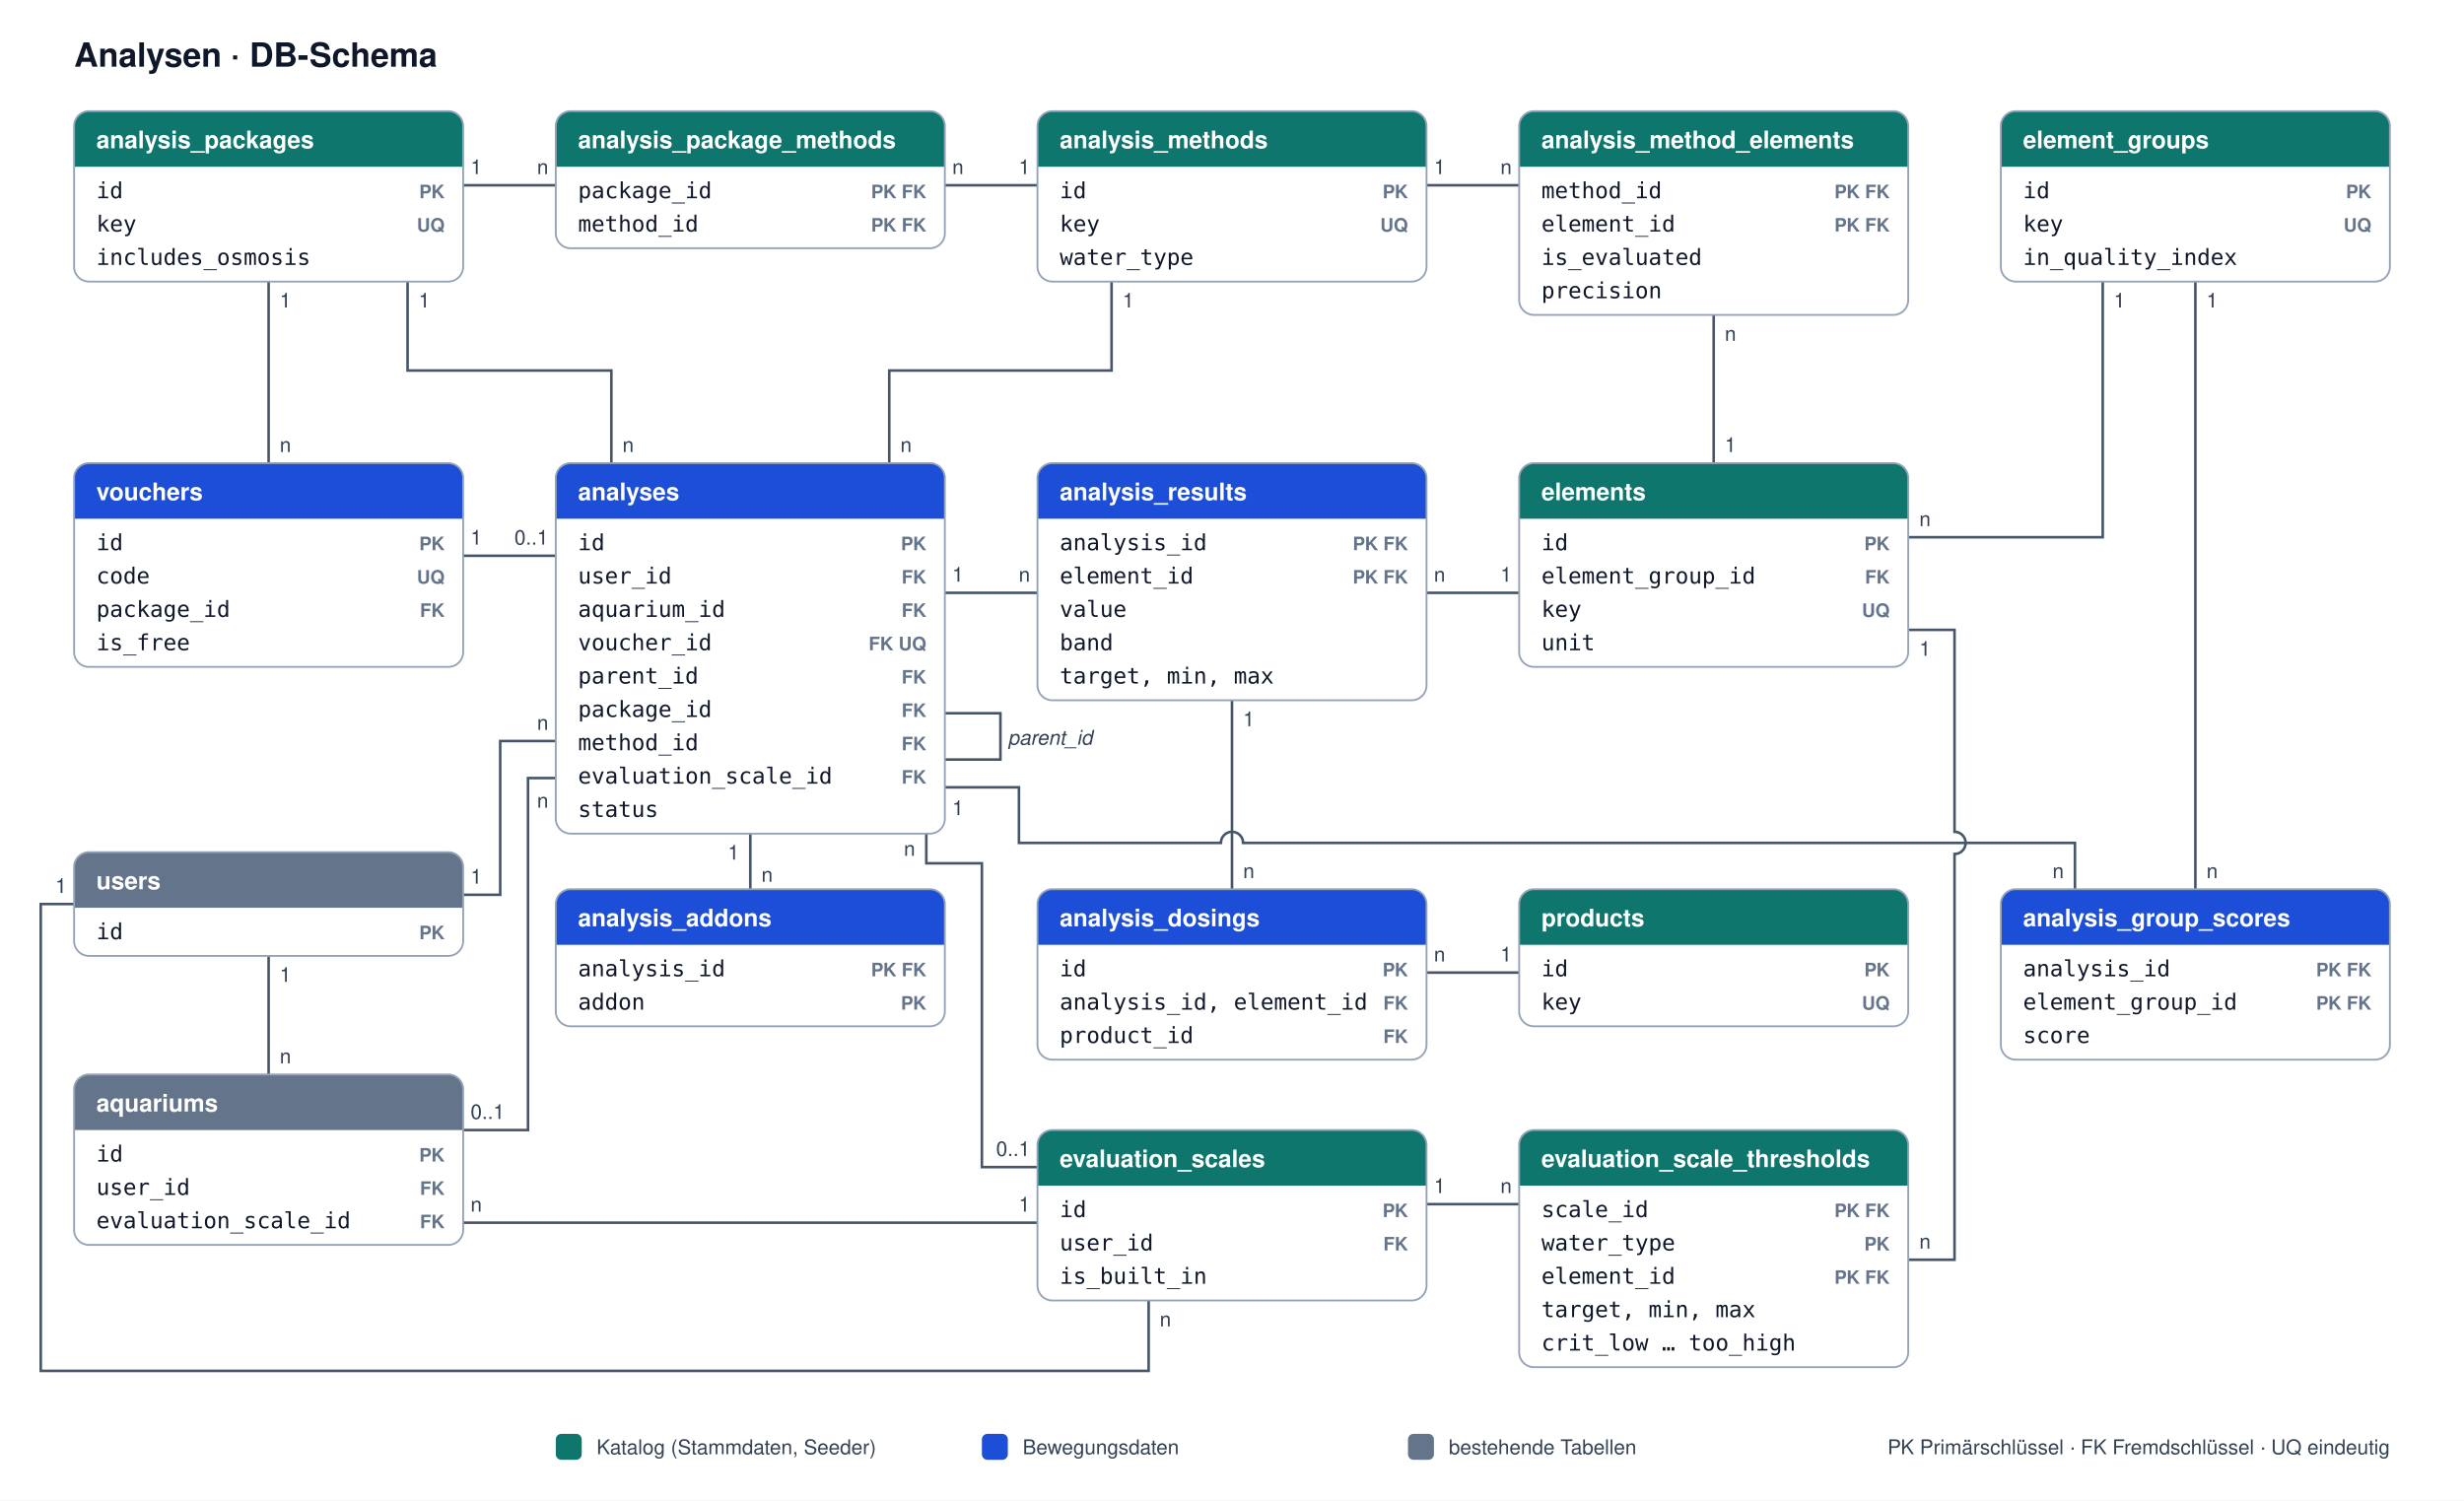
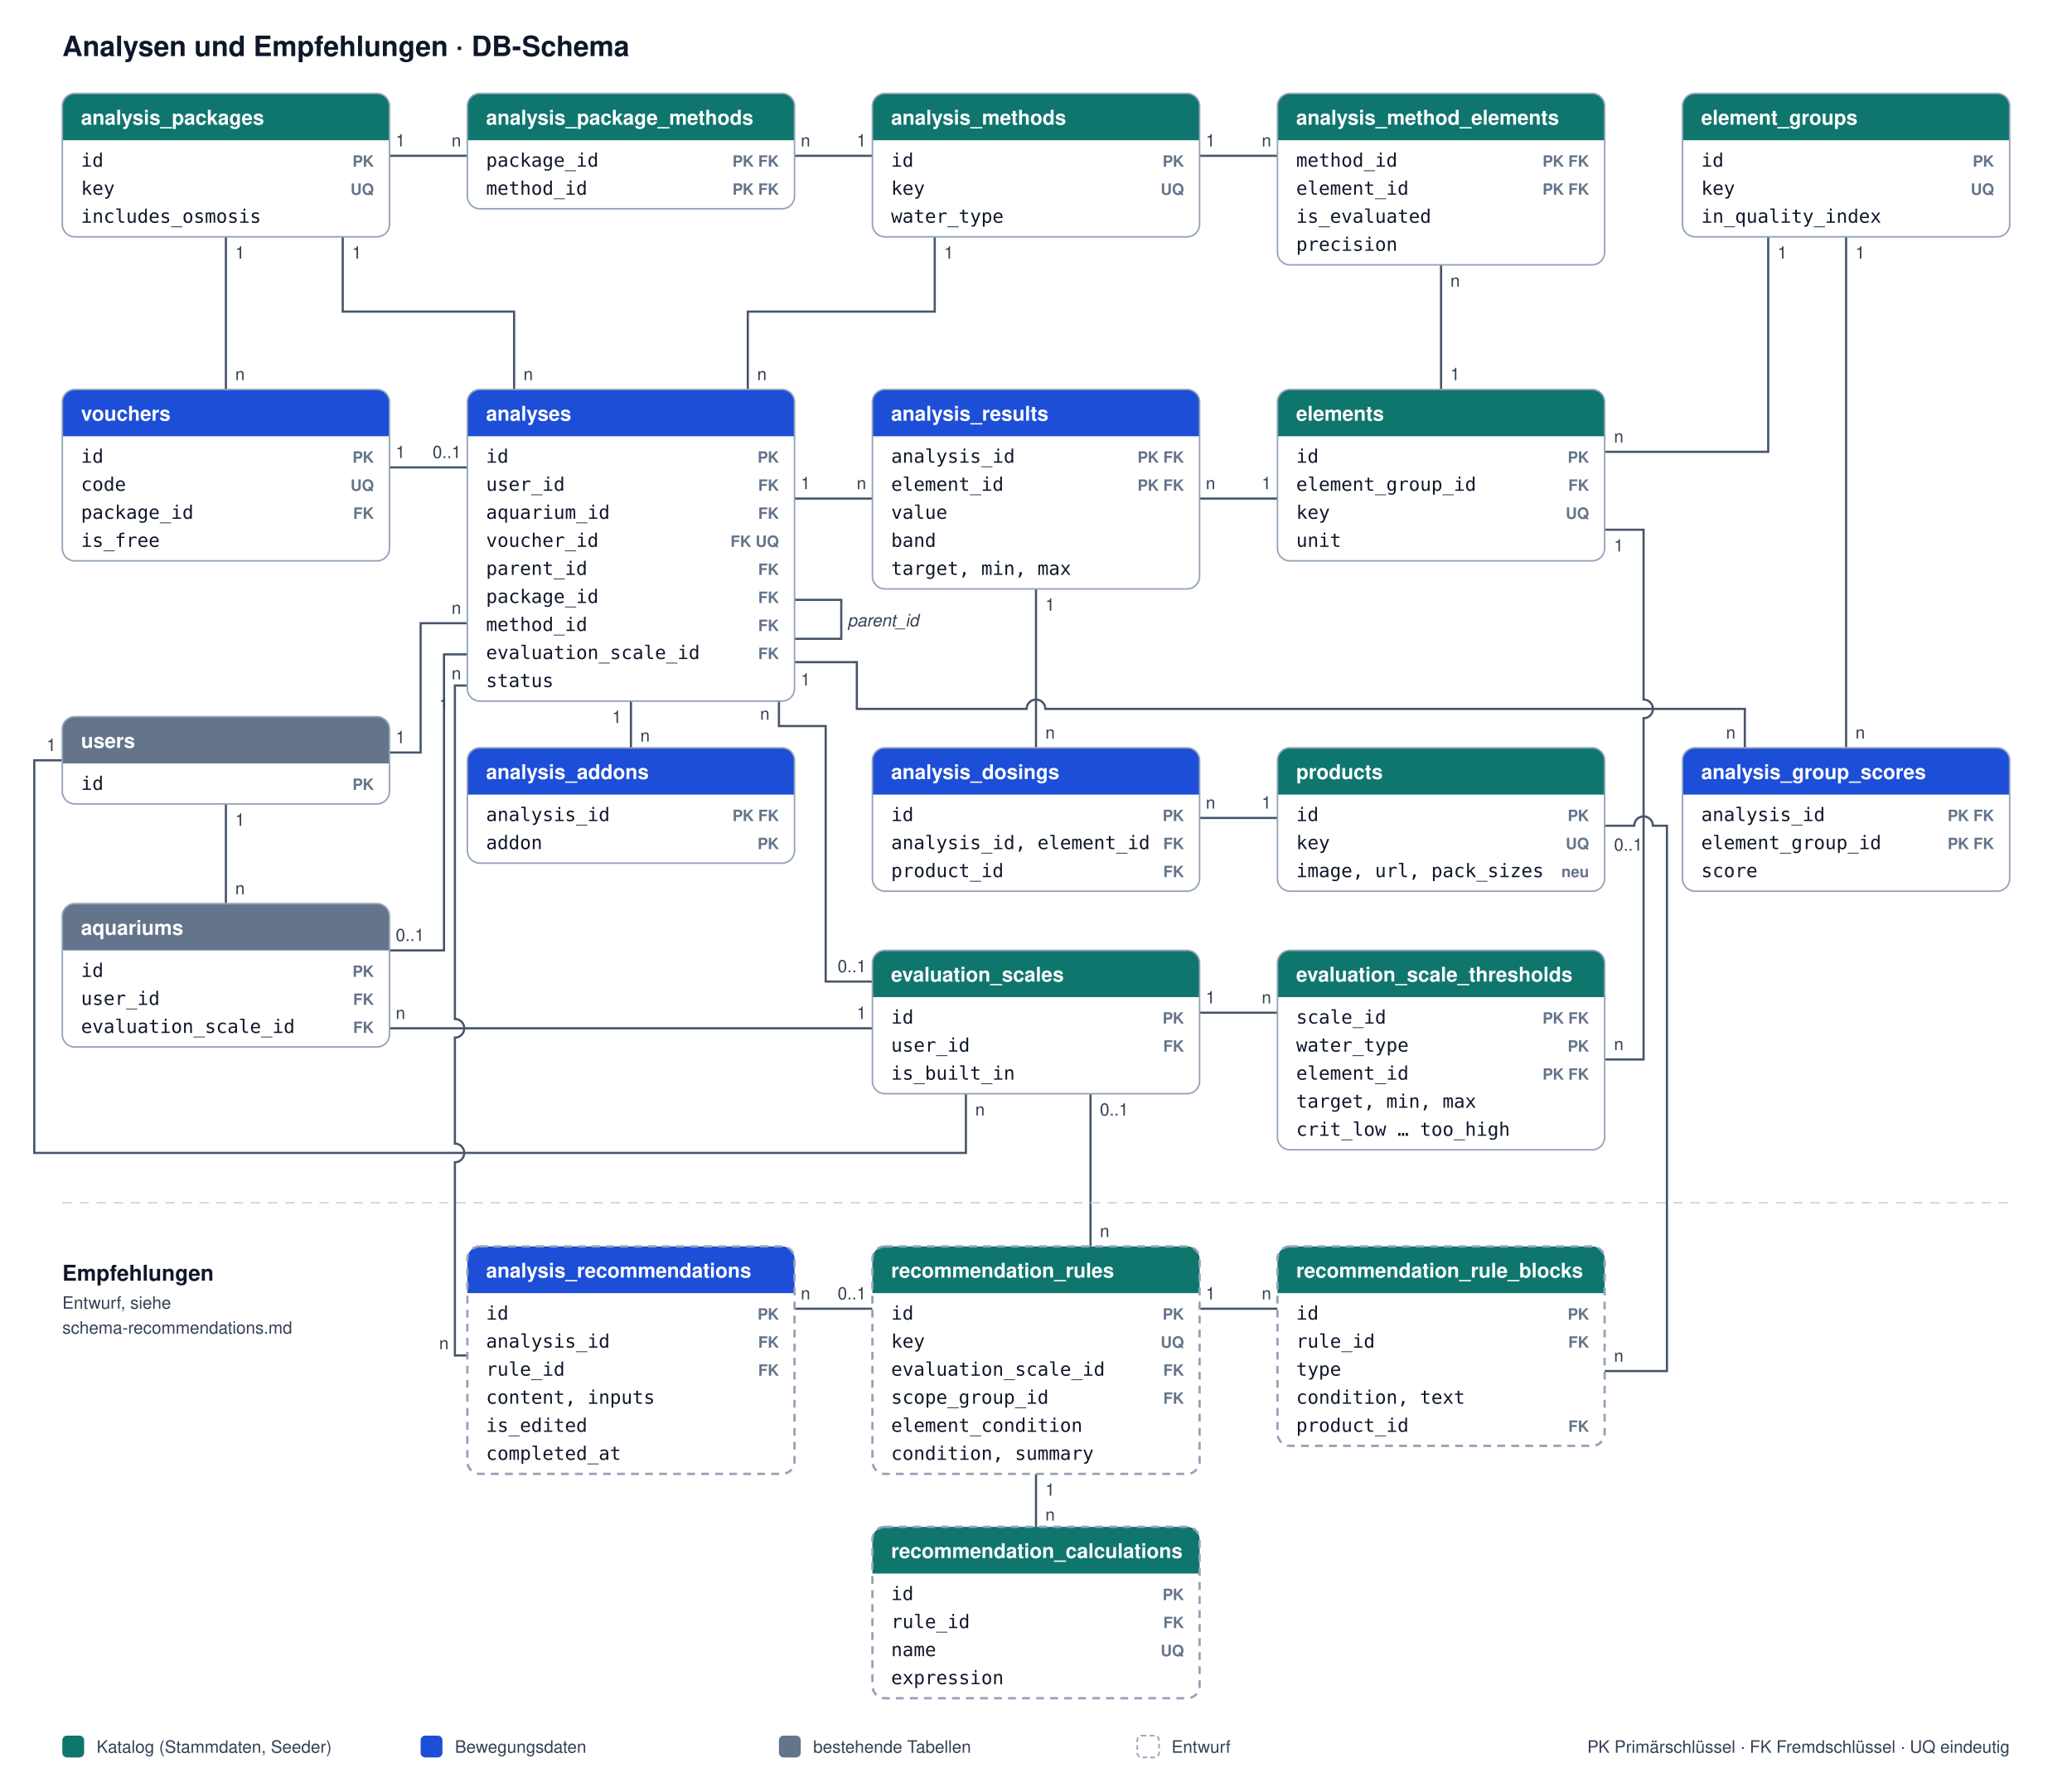
- <svg xmlns="http://www.w3.org/2000/svg" width="1330" height="810" viewBox="0 0 1330 810" font-family="Segoe UI, Helvetica, Arial, sans-serif">
+ <svg xmlns="http://www.w3.org/2000/svg" width="1330" height="1150" viewBox="0 0 1330 1150" font-family="Segoe UI, Helvetica, Arial, sans-serif">
  <style>.r{font:12px Consolas,"SF Mono",Menlo,monospace;fill:#0f172a}.k{font-size:10px;font-weight:600;fill:#64748b}.t{font-size:13px;font-weight:600;fill:#fff}.e{fill:none;stroke:#475569;stroke-width:1.4}.c{font-size:11px;fill:#334155}</style>
-   <rect width="1330" height="810" fill="#ffffff" />
-   <text x="40" y="36" font-size="18" font-weight="700" fill="#0f172a">Analysen · DB-Schema</text>
+   <rect width="1330" height="1150" fill="#ffffff" />
+   <text x="40" y="36" font-size="18" font-weight="700" fill="#0f172a">Analysen und Empfehlungen · DB-Schema</text>
  <polyline class="e" points="250,100 300,100" />
  <text class="c" x="254" y="94" text-anchor="start">1</text>
  <text class="c" x="296" y="94" text-anchor="end">n</text>
  <polyline class="e" points="510,100 560,100" />
  <text class="c" x="514" y="94" text-anchor="start">n</text>
  <text class="c" x="556" y="94" text-anchor="end">1</text>
  <polyline class="e" points="770,100 820,100" />
  <text class="c" x="774" y="94" text-anchor="start">1</text>
  <text class="c" x="816" y="94" text-anchor="end">n</text>
  <polyline class="e" points="925,170 925,250" />
  <text class="c" x="931" y="184" text-anchor="start">n</text>
  <text class="c" x="931" y="244" text-anchor="start">1</text>
  <polyline class="e" points="1030,290 1135,290 1135,152" />
  <text class="c" x="1036" y="284" text-anchor="start">n</text>
  <text class="c" x="1141" y="166" text-anchor="start">1</text>
  <polyline class="e" points="145,152 145,250" />
  <text class="c" x="151" y="166" text-anchor="start">1</text>
  <text class="c" x="151" y="244" text-anchor="start">n</text>
  <polyline class="e" points="250,300 300,300" />
  <text class="c" x="254" y="294" text-anchor="start">1</text>
  <text class="c" x="296" y="294" text-anchor="end">0..1</text>
  <polyline class="e" points="330,250 330,200 220,200 220,152" />
  <text class="c" x="336" y="244" text-anchor="start">n</text>
  <text class="c" x="226" y="166" text-anchor="start">1</text>
  <polyline class="e" points="480,250 480,200 600,200 600,152" />
  <text class="c" x="486" y="244" text-anchor="start">n</text>
  <text class="c" x="606" y="166" text-anchor="start">1</text>
  <polyline class="e" points="510,320 560,320" />
  <text class="c" x="514" y="314" text-anchor="start">1</text>
  <text class="c" x="556" y="314" text-anchor="end">n</text>
  <polyline class="e" points="770,320 820,320" />
  <text class="c" x="774" y="314" text-anchor="start">n</text>
  <text class="c" x="816" y="314" text-anchor="end">1</text>
  <polyline class="e" points="665,378 665,480" />
  <text class="c" x="671" y="392" text-anchor="start">1</text>
  <text class="c" x="671" y="474" text-anchor="start">n</text>
  <polyline class="e" points="770,525 820,525" />
  <text class="c" x="774" y="519" text-anchor="start">n</text>
  <text class="c" x="816" y="519" text-anchor="end">1</text>
  <polyline class="e" points="405,450 405,480" />
  <text class="c" x="399" y="464" text-anchor="end">1</text>
  <text class="c" x="411" y="476" text-anchor="start">n</text>
  <polyline class="e" points="770,650 820,650" />
  <text class="c" x="774" y="644" text-anchor="start">1</text>
  <text class="c" x="816" y="644" text-anchor="end">n</text>
  <polyline class="e" points="250,660 560,660" />
  <text class="c" x="254" y="654" text-anchor="start">n</text>
  <text class="c" x="556" y="654" text-anchor="end">1</text>
  <polyline class="e" points="500,450 500,466 530,466 530,630 560,630" />
  <text class="c" x="494" y="462" text-anchor="end">n</text>
  <text class="c" x="556" y="624" text-anchor="end">0..1</text>
  <polyline class="e" points="40,488 22,488 22,740 620,740 620,702" />
  <text class="c" x="36" y="482" text-anchor="end">1</text>
  <text class="c" x="626" y="716" text-anchor="start">n</text>
  <polyline class="e" points="1185,480 1185,152" />
  <text class="c" x="1191" y="474" text-anchor="start">n</text>
  <text class="c" x="1191" y="166" text-anchor="start">1</text>
  <polyline class="e" points="250,483 270,483 270,400 300,400" />
  <text class="c" x="254" y="477" text-anchor="start">1</text>
  <text class="c" x="296" y="394" text-anchor="end">n</text>
  <polyline class="e" points="250,610 285,610 285,420 300,420" />
  <text class="c" x="254" y="604" text-anchor="start">0..1</text>
  <text class="c" x="296" y="436" text-anchor="end">n</text>
  <polyline class="e" points="145,516 145,580" />
  <text class="c" x="151" y="530" text-anchor="start">1</text>
  <text class="c" x="151" y="574" text-anchor="start">n</text>
+   <polyline class="e" points="510,840 560,840" />
+   <text class="c" x="514" y="834" text-anchor="start">n</text>
+   <text class="c" x="556" y="834" text-anchor="end">0..1</text>
+   <polyline class="e" points="770,840 820,840" />
+   <text class="c" x="774" y="834" text-anchor="start">1</text>
+   <text class="c" x="816" y="834" text-anchor="end">n</text>
+   <polyline class="e" points="665,946 665,980" />
+   <text class="c" x="671" y="960" text-anchor="start">1</text>
+   <text class="c" x="671" y="976" text-anchor="start">n</text>
+   <polyline class="e" points="700,800 700,702" />
+   <text class="c" x="706" y="794" text-anchor="start">n</text>
+   <text class="c" x="706" y="716" text-anchor="start">0..1</text>
  <path class="e" d="M510,425 H550 V455 H659 A6,6 0 0 1 671,455 H1120 V480" />
  <text class="c" x="514" y="440" text-anchor="start">1</text>
  <text class="c" x="1114" y="474" text-anchor="end">n</text>
  <path class="e" d="M1030,680 H1055 V461 A6,6 0 0 0 1055,449 V340 H1030" />
  <text class="c" x="1036" y="674">n</text>
  <text class="c" x="1036" y="354">1</text>
  <path class="e" d="M510,385 H540 V410 H510" />
  <text class="c" x="544" y="402" font-style="italic">parent_id</text>
+   <line x1="40" y1="772" x2="1290" y2="772" stroke="#cbd5e1" stroke-dasharray="6 5" />
+   <text x="40" y="822" font-size="14" font-weight="700" fill="#0f172a">Empfehlungen</text>
+   <text class="c" x="40" y="840">Entwurf, siehe</text>
+   <text class="c" x="40" y="856">schema-recommendations.md</text>
+   <path class="e" d="M300,440 H292 V654 A6,6 0 0 1 292,666 V734 A6,6 0 0 1 292,746 V870 H300" />
+   <text class="c" x="288" y="456" text-anchor="end">1</text>
+   <text class="c" x="288" y="866" text-anchor="end">n</text>
+   <path class="e" d="M1030,880 H1070 V530 H1061 A6,6 0 0 0 1049,530 H1030" />
+   <text class="c" x="1036" y="874">n</text>
+   <text class="c" x="1036" y="546">0..1</text>
  <g>
    <rect x="40" y="60" width="210" height="92" rx="8" fill="#fff" />
    <path d="M40,90 V68 a8,8 0 0 1 8,-8 H242 a8,8 0 0 1 8,8 V90 Z" fill="#0f766e" />
    <rect x="40" y="60" width="210" height="92" rx="8" fill="none" stroke="#94a3b8" />
    <text class="t" x="52" y="80">analysis_packages</text>
    <text class="r" x="52" y="107">id</text>
    <text class="k" x="240" y="107" text-anchor="end">PK</text>
    <text class="r" x="52" y="125">key</text>
    <text class="k" x="240" y="125" text-anchor="end">UQ</text>
    <text class="r" x="52" y="143">includes_osmosis</text>
  </g>
  <g>
    <rect x="300" y="60" width="210" height="74" rx="8" fill="#fff" />
    <path d="M300,90 V68 a8,8 0 0 1 8,-8 H502 a8,8 0 0 1 8,8 V90 Z" fill="#0f766e" />
    <rect x="300" y="60" width="210" height="74" rx="8" fill="none" stroke="#94a3b8" />
    <text class="t" x="312" y="80">analysis_package_methods</text>
    <text class="r" x="312" y="107">package_id</text>
    <text class="k" x="500" y="107" text-anchor="end">PK FK</text>
    <text class="r" x="312" y="125">method_id</text>
    <text class="k" x="500" y="125" text-anchor="end">PK FK</text>
  </g>
  <g>
    <rect x="560" y="60" width="210" height="92" rx="8" fill="#fff" />
    <path d="M560,90 V68 a8,8 0 0 1 8,-8 H762 a8,8 0 0 1 8,8 V90 Z" fill="#0f766e" />
    <rect x="560" y="60" width="210" height="92" rx="8" fill="none" stroke="#94a3b8" />
    <text class="t" x="572" y="80">analysis_methods</text>
    <text class="r" x="572" y="107">id</text>
    <text class="k" x="760" y="107" text-anchor="end">PK</text>
    <text class="r" x="572" y="125">key</text>
    <text class="k" x="760" y="125" text-anchor="end">UQ</text>
    <text class="r" x="572" y="143">water_type</text>
  </g>
  <g>
    <rect x="820" y="60" width="210" height="110" rx="8" fill="#fff" />
    <path d="M820,90 V68 a8,8 0 0 1 8,-8 H1022 a8,8 0 0 1 8,8 V90 Z" fill="#0f766e" />
    <rect x="820" y="60" width="210" height="110" rx="8" fill="none" stroke="#94a3b8" />
    <text class="t" x="832" y="80">analysis_method_elements</text>
    <text class="r" x="832" y="107">method_id</text>
    <text class="k" x="1020" y="107" text-anchor="end">PK FK</text>
    <text class="r" x="832" y="125">element_id</text>
    <text class="k" x="1020" y="125" text-anchor="end">PK FK</text>
    <text class="r" x="832" y="143">is_evaluated</text>
    <text class="r" x="832" y="161">precision</text>
  </g>
  <g>
    <rect x="1080" y="60" width="210" height="92" rx="8" fill="#fff" />
    <path d="M1080,90 V68 a8,8 0 0 1 8,-8 H1282 a8,8 0 0 1 8,8 V90 Z" fill="#0f766e" />
    <rect x="1080" y="60" width="210" height="92" rx="8" fill="none" stroke="#94a3b8" />
    <text class="t" x="1092" y="80">element_groups</text>
    <text class="r" x="1092" y="107">id</text>
    <text class="k" x="1280" y="107" text-anchor="end">PK</text>
    <text class="r" x="1092" y="125">key</text>
    <text class="k" x="1280" y="125" text-anchor="end">UQ</text>
    <text class="r" x="1092" y="143">in_quality_index</text>
  </g>
  <g>
    <rect x="40" y="250" width="210" height="110" rx="8" fill="#fff" />
    <path d="M40,280 V258 a8,8 0 0 1 8,-8 H242 a8,8 0 0 1 8,8 V280 Z" fill="#1d4ed8" />
    <rect x="40" y="250" width="210" height="110" rx="8" fill="none" stroke="#94a3b8" />
    <text class="t" x="52" y="270">vouchers</text>
    <text class="r" x="52" y="297">id</text>
    <text class="k" x="240" y="297" text-anchor="end">PK</text>
    <text class="r" x="52" y="315">code</text>
    <text class="k" x="240" y="315" text-anchor="end">UQ</text>
    <text class="r" x="52" y="333">package_id</text>
    <text class="k" x="240" y="333" text-anchor="end">FK</text>
    <text class="r" x="52" y="351">is_free</text>
  </g>
  <g>
    <rect x="300" y="250" width="210" height="200" rx="8" fill="#fff" />
    <path d="M300,280 V258 a8,8 0 0 1 8,-8 H502 a8,8 0 0 1 8,8 V280 Z" fill="#1d4ed8" />
    <rect x="300" y="250" width="210" height="200" rx="8" fill="none" stroke="#94a3b8" />
    <text class="t" x="312" y="270">analyses</text>
    <text class="r" x="312" y="297">id</text>
    <text class="k" x="500" y="297" text-anchor="end">PK</text>
    <text class="r" x="312" y="315">user_id</text>
    <text class="k" x="500" y="315" text-anchor="end">FK</text>
    <text class="r" x="312" y="333">aquarium_id</text>
    <text class="k" x="500" y="333" text-anchor="end">FK</text>
    <text class="r" x="312" y="351">voucher_id</text>
    <text class="k" x="500" y="351" text-anchor="end">FK UQ</text>
    <text class="r" x="312" y="369">parent_id</text>
    <text class="k" x="500" y="369" text-anchor="end">FK</text>
    <text class="r" x="312" y="387">package_id</text>
    <text class="k" x="500" y="387" text-anchor="end">FK</text>
    <text class="r" x="312" y="405">method_id</text>
    <text class="k" x="500" y="405" text-anchor="end">FK</text>
    <text class="r" x="312" y="423">evaluation_scale_id</text>
    <text class="k" x="500" y="423" text-anchor="end">FK</text>
    <text class="r" x="312" y="441">status</text>
  </g>
  <g>
    <rect x="560" y="250" width="210" height="128" rx="8" fill="#fff" />
    <path d="M560,280 V258 a8,8 0 0 1 8,-8 H762 a8,8 0 0 1 8,8 V280 Z" fill="#1d4ed8" />
    <rect x="560" y="250" width="210" height="128" rx="8" fill="none" stroke="#94a3b8" />
    <text class="t" x="572" y="270">analysis_results</text>
    <text class="r" x="572" y="297">analysis_id</text>
    <text class="k" x="760" y="297" text-anchor="end">PK FK</text>
    <text class="r" x="572" y="315">element_id</text>
    <text class="k" x="760" y="315" text-anchor="end">PK FK</text>
    <text class="r" x="572" y="333">value</text>
    <text class="r" x="572" y="351">band</text>
    <text class="r" x="572" y="369">target, min, max</text>
  </g>
  <g>
    <rect x="820" y="250" width="210" height="110" rx="8" fill="#fff" />
    <path d="M820,280 V258 a8,8 0 0 1 8,-8 H1022 a8,8 0 0 1 8,8 V280 Z" fill="#0f766e" />
    <rect x="820" y="250" width="210" height="110" rx="8" fill="none" stroke="#94a3b8" />
    <text class="t" x="832" y="270">elements</text>
    <text class="r" x="832" y="297">id</text>
    <text class="k" x="1020" y="297" text-anchor="end">PK</text>
    <text class="r" x="832" y="315">element_group_id</text>
    <text class="k" x="1020" y="315" text-anchor="end">FK</text>
    <text class="r" x="832" y="333">key</text>
    <text class="k" x="1020" y="333" text-anchor="end">UQ</text>
    <text class="r" x="832" y="351">unit</text>
  </g>
  <g>
    <rect x="40" y="460" width="210" height="56" rx="8" fill="#fff" />
    <path d="M40,490 V468 a8,8 0 0 1 8,-8 H242 a8,8 0 0 1 8,8 V490 Z" fill="#64748b" />
    <rect x="40" y="460" width="210" height="56" rx="8" fill="none" stroke="#94a3b8" />
    <text class="t" x="52" y="480">users</text>
    <text class="r" x="52" y="507">id</text>
    <text class="k" x="240" y="507" text-anchor="end">PK</text>
  </g>
  <g>
    <rect x="40" y="580" width="210" height="92" rx="8" fill="#fff" />
    <path d="M40,610 V588 a8,8 0 0 1 8,-8 H242 a8,8 0 0 1 8,8 V610 Z" fill="#64748b" />
    <rect x="40" y="580" width="210" height="92" rx="8" fill="none" stroke="#94a3b8" />
    <text class="t" x="52" y="600">aquariums</text>
    <text class="r" x="52" y="627">id</text>
    <text class="k" x="240" y="627" text-anchor="end">PK</text>
    <text class="r" x="52" y="645">user_id</text>
    <text class="k" x="240" y="645" text-anchor="end">FK</text>
    <text class="r" x="52" y="663">evaluation_scale_id</text>
    <text class="k" x="240" y="663" text-anchor="end">FK</text>
  </g>
  <g>
    <rect x="560" y="610" width="210" height="92" rx="8" fill="#fff" />
    <path d="M560,640 V618 a8,8 0 0 1 8,-8 H762 a8,8 0 0 1 8,8 V640 Z" fill="#0f766e" />
    <rect x="560" y="610" width="210" height="92" rx="8" fill="none" stroke="#94a3b8" />
    <text class="t" x="572" y="630">evaluation_scales</text>
    <text class="r" x="572" y="657">id</text>
    <text class="k" x="760" y="657" text-anchor="end">PK</text>
    <text class="r" x="572" y="675">user_id</text>
    <text class="k" x="760" y="675" text-anchor="end">FK</text>
    <text class="r" x="572" y="693">is_built_in</text>
  </g>
  <g>
    <rect x="820" y="610" width="210" height="128" rx="8" fill="#fff" />
    <path d="M820,640 V618 a8,8 0 0 1 8,-8 H1022 a8,8 0 0 1 8,8 V640 Z" fill="#0f766e" />
    <rect x="820" y="610" width="210" height="128" rx="8" fill="none" stroke="#94a3b8" />
    <text class="t" x="832" y="630">evaluation_scale_thresholds</text>
    <text class="r" x="832" y="657">scale_id</text>
    <text class="k" x="1020" y="657" text-anchor="end">PK FK</text>
    <text class="r" x="832" y="675">water_type</text>
    <text class="k" x="1020" y="675" text-anchor="end">PK</text>
    <text class="r" x="832" y="693">element_id</text>
    <text class="k" x="1020" y="693" text-anchor="end">PK FK</text>
    <text class="r" x="832" y="711">target, min, max</text>
    <text class="r" x="832" y="729">crit_low … too_high</text>
  </g>
  <g>
    <rect x="300" y="480" width="210" height="74" rx="8" fill="#fff" />
    <path d="M300,510 V488 a8,8 0 0 1 8,-8 H502 a8,8 0 0 1 8,8 V510 Z" fill="#1d4ed8" />
    <rect x="300" y="480" width="210" height="74" rx="8" fill="none" stroke="#94a3b8" />
    <text class="t" x="312" y="500">analysis_addons</text>
    <text class="r" x="312" y="527">analysis_id</text>
    <text class="k" x="500" y="527" text-anchor="end">PK FK</text>
    <text class="r" x="312" y="545">addon</text>
    <text class="k" x="500" y="545" text-anchor="end">PK</text>
  </g>
  <g>
    <rect x="560" y="480" width="210" height="92" rx="8" fill="#fff" />
    <path d="M560,510 V488 a8,8 0 0 1 8,-8 H762 a8,8 0 0 1 8,8 V510 Z" fill="#1d4ed8" />
    <rect x="560" y="480" width="210" height="92" rx="8" fill="none" stroke="#94a3b8" />
    <text class="t" x="572" y="500">analysis_dosings</text>
    <text class="r" x="572" y="527">id</text>
    <text class="k" x="760" y="527" text-anchor="end">PK</text>
    <text class="r" x="572" y="545">analysis_id, element_id</text>
    <text class="k" x="760" y="545" text-anchor="end">FK</text>
    <text class="r" x="572" y="563">product_id</text>
    <text class="k" x="760" y="563" text-anchor="end">FK</text>
  </g>
  <g>
-     <rect x="820" y="480" width="210" height="74" rx="8" fill="#fff" />
+     <rect x="820" y="480" width="210" height="92" rx="8" fill="#fff" />
    <path d="M820,510 V488 a8,8 0 0 1 8,-8 H1022 a8,8 0 0 1 8,8 V510 Z" fill="#0f766e" />
-     <rect x="820" y="480" width="210" height="74" rx="8" fill="none" stroke="#94a3b8" />
+     <rect x="820" y="480" width="210" height="92" rx="8" fill="none" stroke="#94a3b8" />
    <text class="t" x="832" y="500">products</text>
    <text class="r" x="832" y="527">id</text>
    <text class="k" x="1020" y="527" text-anchor="end">PK</text>
    <text class="r" x="832" y="545">key</text>
    <text class="k" x="1020" y="545" text-anchor="end">UQ</text>
+     <text class="r" x="832" y="563">image, url, pack_sizes</text>
+     <text class="k" x="1020" y="563" text-anchor="end">neu</text>
  </g>
  <g>
    <rect x="1080" y="480" width="210" height="92" rx="8" fill="#fff" />
    <path d="M1080,510 V488 a8,8 0 0 1 8,-8 H1282 a8,8 0 0 1 8,8 V510 Z" fill="#1d4ed8" />
    <rect x="1080" y="480" width="210" height="92" rx="8" fill="none" stroke="#94a3b8" />
    <text class="t" x="1092" y="500">analysis_group_scores</text>
    <text class="r" x="1092" y="527">analysis_id</text>
    <text class="k" x="1280" y="527" text-anchor="end">PK FK</text>
    <text class="r" x="1092" y="545">element_group_id</text>
    <text class="k" x="1280" y="545" text-anchor="end">PK FK</text>
    <text class="r" x="1092" y="563">score</text>
  </g>
-   <rect x="300" y="774" width="14" height="14" rx="3" fill="#0f766e" />
-   <text class="c" x="322" y="785">Katalog (Stammdaten, Seeder)</text>
-   <rect x="530" y="774" width="14" height="14" rx="3" fill="#1d4ed8" />
-   <text class="c" x="552" y="785">Bewegungsdaten</text>
-   <rect x="760" y="774" width="14" height="14" rx="3" fill="#64748b" />
-   <text class="c" x="782" y="785">bestehende Tabellen</text>
-   <text class="c" x="1290" y="785" text-anchor="end">PK Primärschlüssel · FK Fremdschlüssel · UQ eindeutig</text>
+   <g>
+     <rect x="300" y="800" width="210" height="146" rx="8" fill="#fff" />
+     <path d="M300,830 V808 a8,8 0 0 1 8,-8 H502 a8,8 0 0 1 8,8 V830 Z" fill="#1d4ed8" />
+     <rect x="300" y="800" width="210" height="146" rx="8" fill="none" stroke="#94a3b8" stroke-dasharray="5 4" stroke-width="1.5" />
+     <text class="t" x="312" y="820">analysis_recommendations</text>
+     <text class="r" x="312" y="847">id</text>
+     <text class="k" x="500" y="847" text-anchor="end">PK</text>
+     <text class="r" x="312" y="865">analysis_id</text>
+     <text class="k" x="500" y="865" text-anchor="end">FK</text>
+     <text class="r" x="312" y="883">rule_id</text>
+     <text class="k" x="500" y="883" text-anchor="end">FK</text>
+     <text class="r" x="312" y="901">content, inputs</text>
+     <text class="r" x="312" y="919">is_edited</text>
+     <text class="r" x="312" y="937">completed_at</text>
+   </g>
+   <g>
+     <rect x="560" y="800" width="210" height="146" rx="8" fill="#fff" />
+     <path d="M560,830 V808 a8,8 0 0 1 8,-8 H762 a8,8 0 0 1 8,8 V830 Z" fill="#0f766e" />
+     <rect x="560" y="800" width="210" height="146" rx="8" fill="none" stroke="#94a3b8" stroke-dasharray="5 4" stroke-width="1.5" />
+     <text class="t" x="572" y="820">recommendation_rules</text>
+     <text class="r" x="572" y="847">id</text>
+     <text class="k" x="760" y="847" text-anchor="end">PK</text>
+     <text class="r" x="572" y="865">key</text>
+     <text class="k" x="760" y="865" text-anchor="end">UQ</text>
+     <text class="r" x="572" y="883">evaluation_scale_id</text>
+     <text class="k" x="760" y="883" text-anchor="end">FK</text>
+     <text class="r" x="572" y="901">scope_group_id</text>
+     <text class="k" x="760" y="901" text-anchor="end">FK</text>
+     <text class="r" x="572" y="919">element_condition</text>
+     <text class="r" x="572" y="937">condition, summary</text>
+   </g>
+   <g>
+     <rect x="820" y="800" width="210" height="128" rx="8" fill="#fff" />
+     <path d="M820,830 V808 a8,8 0 0 1 8,-8 H1022 a8,8 0 0 1 8,8 V830 Z" fill="#0f766e" />
+     <rect x="820" y="800" width="210" height="128" rx="8" fill="none" stroke="#94a3b8" stroke-dasharray="5 4" stroke-width="1.5" />
+     <text class="t" x="832" y="820">recommendation_rule_blocks</text>
+     <text class="r" x="832" y="847">id</text>
+     <text class="k" x="1020" y="847" text-anchor="end">PK</text>
+     <text class="r" x="832" y="865">rule_id</text>
+     <text class="k" x="1020" y="865" text-anchor="end">FK</text>
+     <text class="r" x="832" y="883">type</text>
+     <text class="r" x="832" y="901">condition, text</text>
+     <text class="r" x="832" y="919">product_id</text>
+     <text class="k" x="1020" y="919" text-anchor="end">FK</text>
+   </g>
+   <g>
+     <rect x="560" y="980" width="210" height="110" rx="8" fill="#fff" />
+     <path d="M560,1010 V988 a8,8 0 0 1 8,-8 H762 a8,8 0 0 1 8,8 V1010 Z" fill="#0f766e" />
+     <rect x="560" y="980" width="210" height="110" rx="8" fill="none" stroke="#94a3b8" stroke-dasharray="5 4" stroke-width="1.5" />
+     <text class="t" x="572" y="1000">recommendation_calculations</text>
+     <text class="r" x="572" y="1027">id</text>
+     <text class="k" x="760" y="1027" text-anchor="end">PK</text>
+     <text class="r" x="572" y="1045">rule_id</text>
+     <text class="k" x="760" y="1045" text-anchor="end">FK</text>
+     <text class="r" x="572" y="1063">name</text>
+     <text class="k" x="760" y="1063" text-anchor="end">UQ</text>
+     <text class="r" x="572" y="1081">expression</text>
+   </g>
+   <rect x="40" y="1114" width="14" height="14" rx="3" fill="#0f766e" />
+   <text class="c" x="62" y="1125">Katalog (Stammdaten, Seeder)</text>
+   <rect x="270" y="1114" width="14" height="14" rx="3" fill="#1d4ed8" />
+   <text class="c" x="292" y="1125">Bewegungsdaten</text>
+   <rect x="500" y="1114" width="14" height="14" rx="3" fill="#64748b" />
+   <text class="c" x="522" y="1125">bestehende Tabellen</text>
+   <rect x="730" y="1114" width="14" height="14" rx="3" fill="none" stroke="#94a3b8" stroke-dasharray="3 2" />
+   <text class="c" x="752" y="1125">Entwurf</text>
+   <text class="c" x="1290" y="1125" text-anchor="end">PK Primärschlüssel · FK Fremdschlüssel · UQ eindeutig</text>
</svg>
